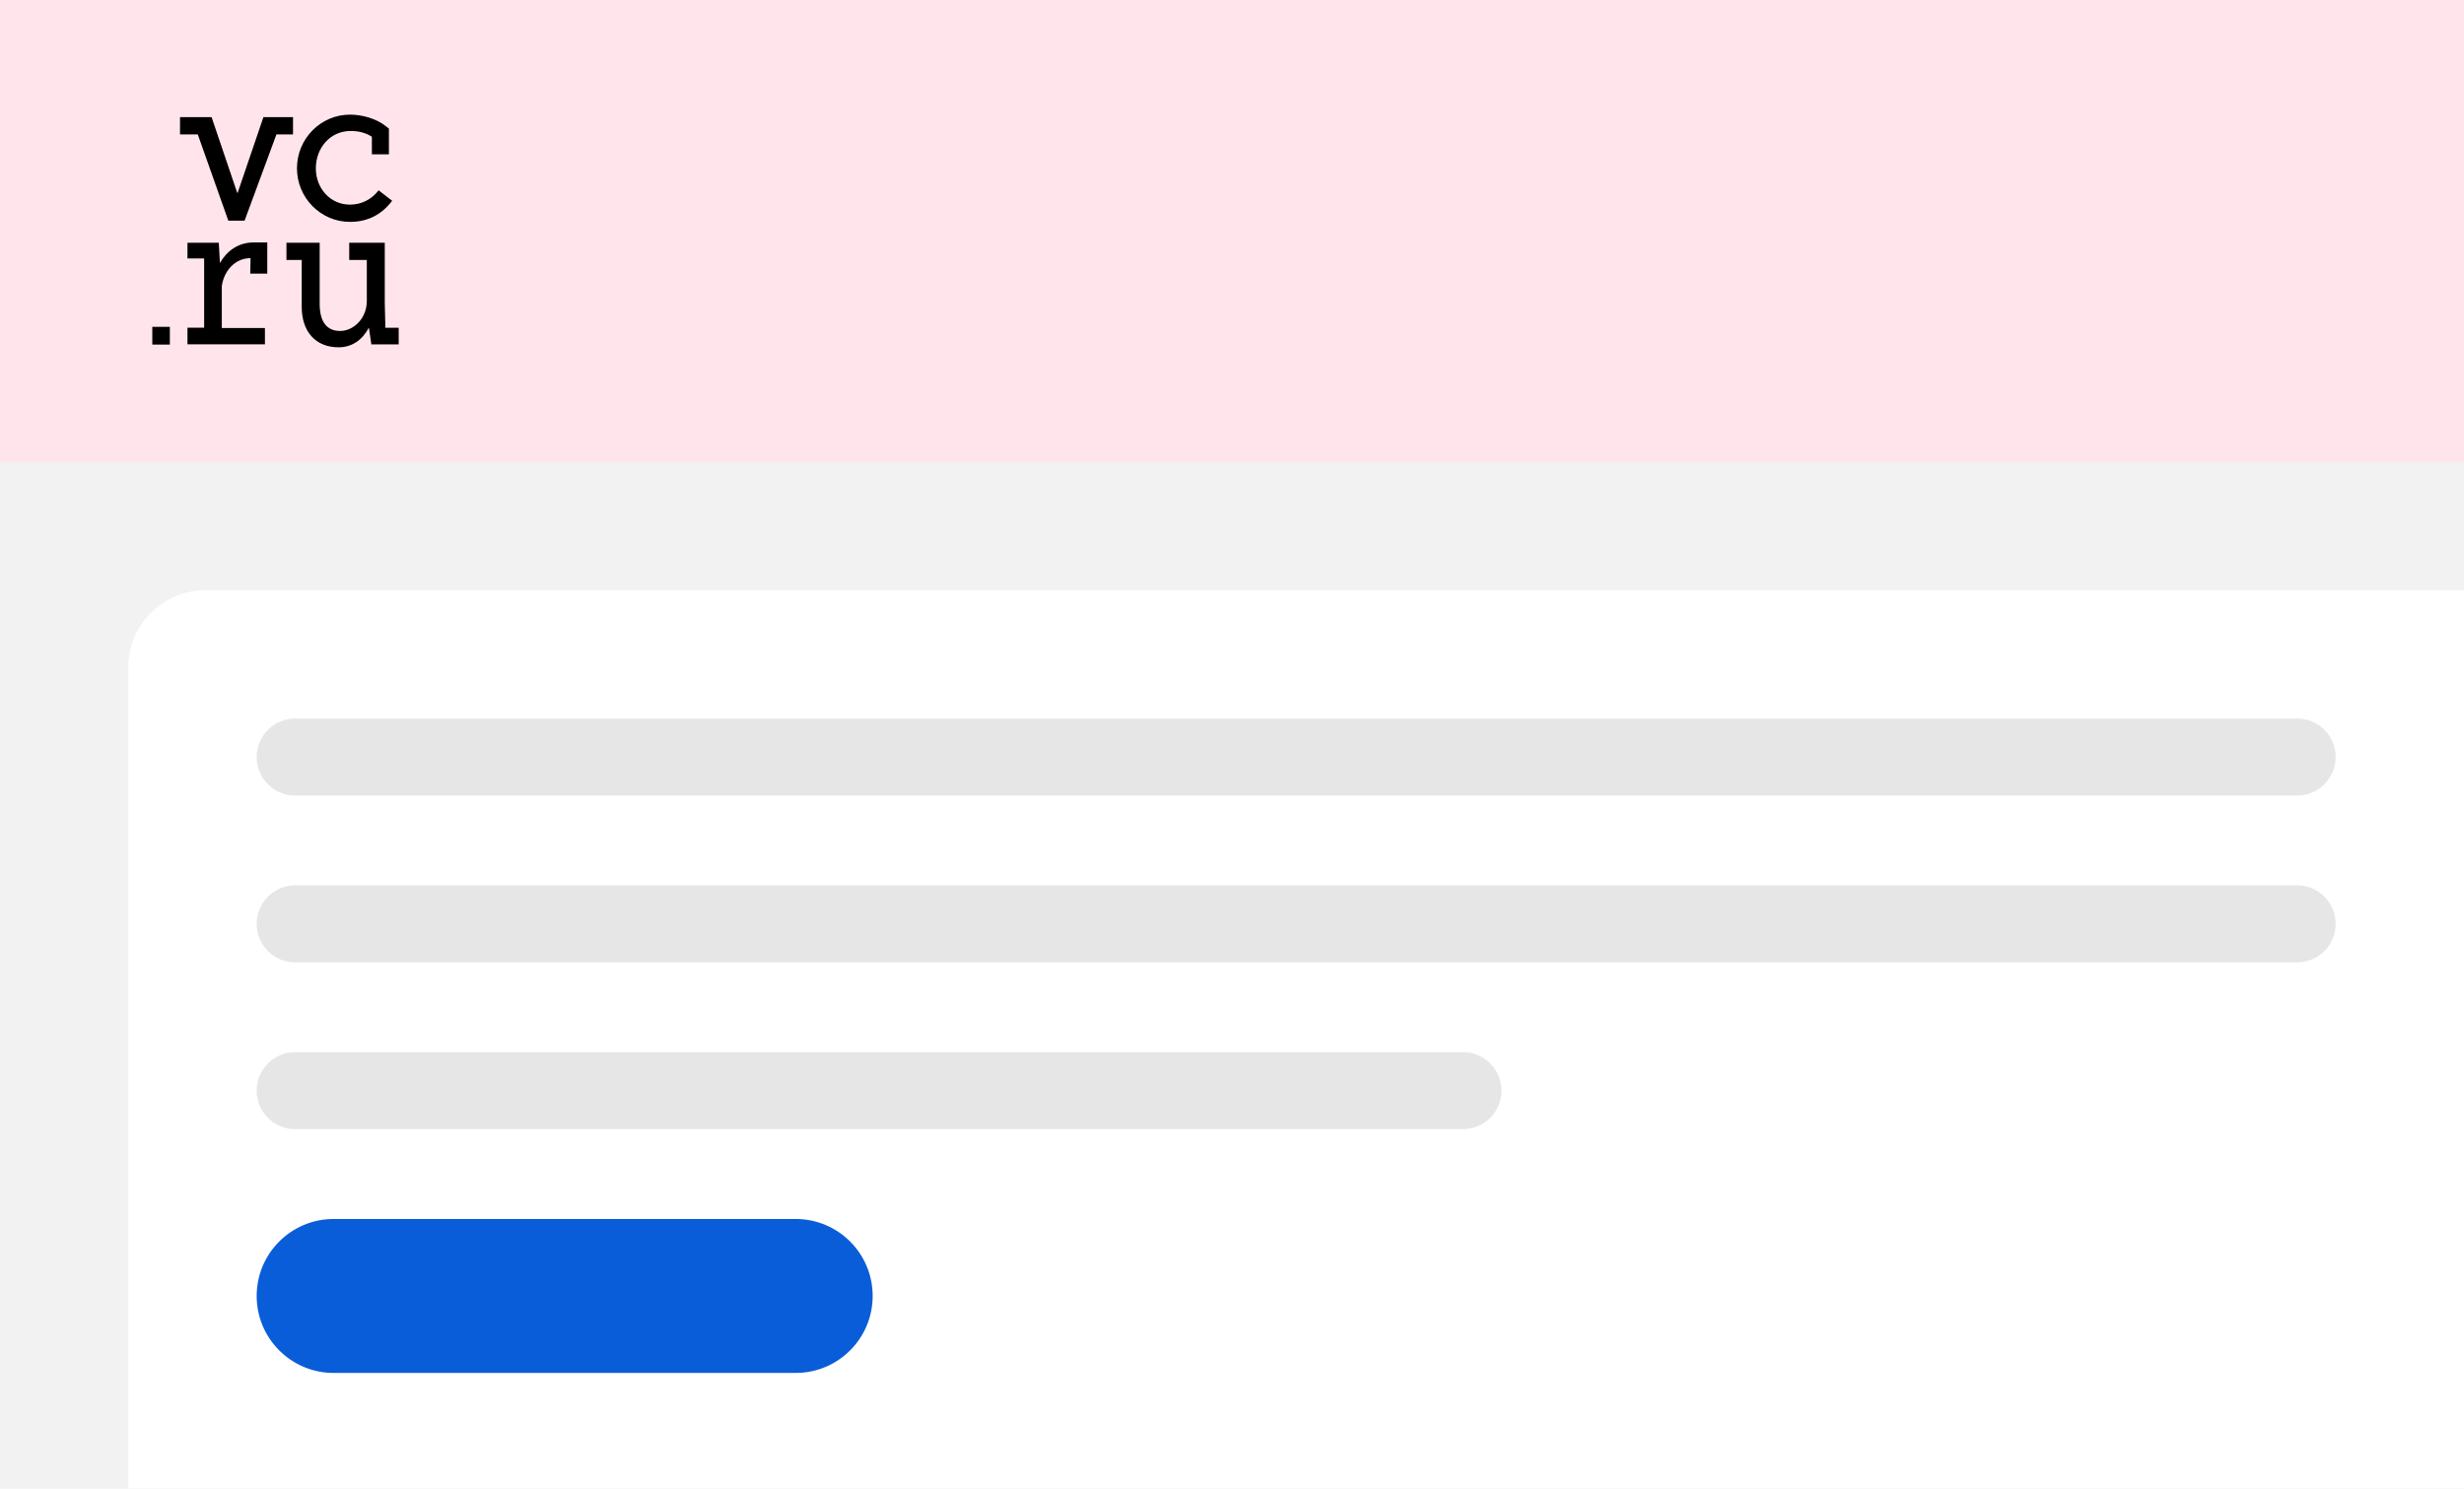
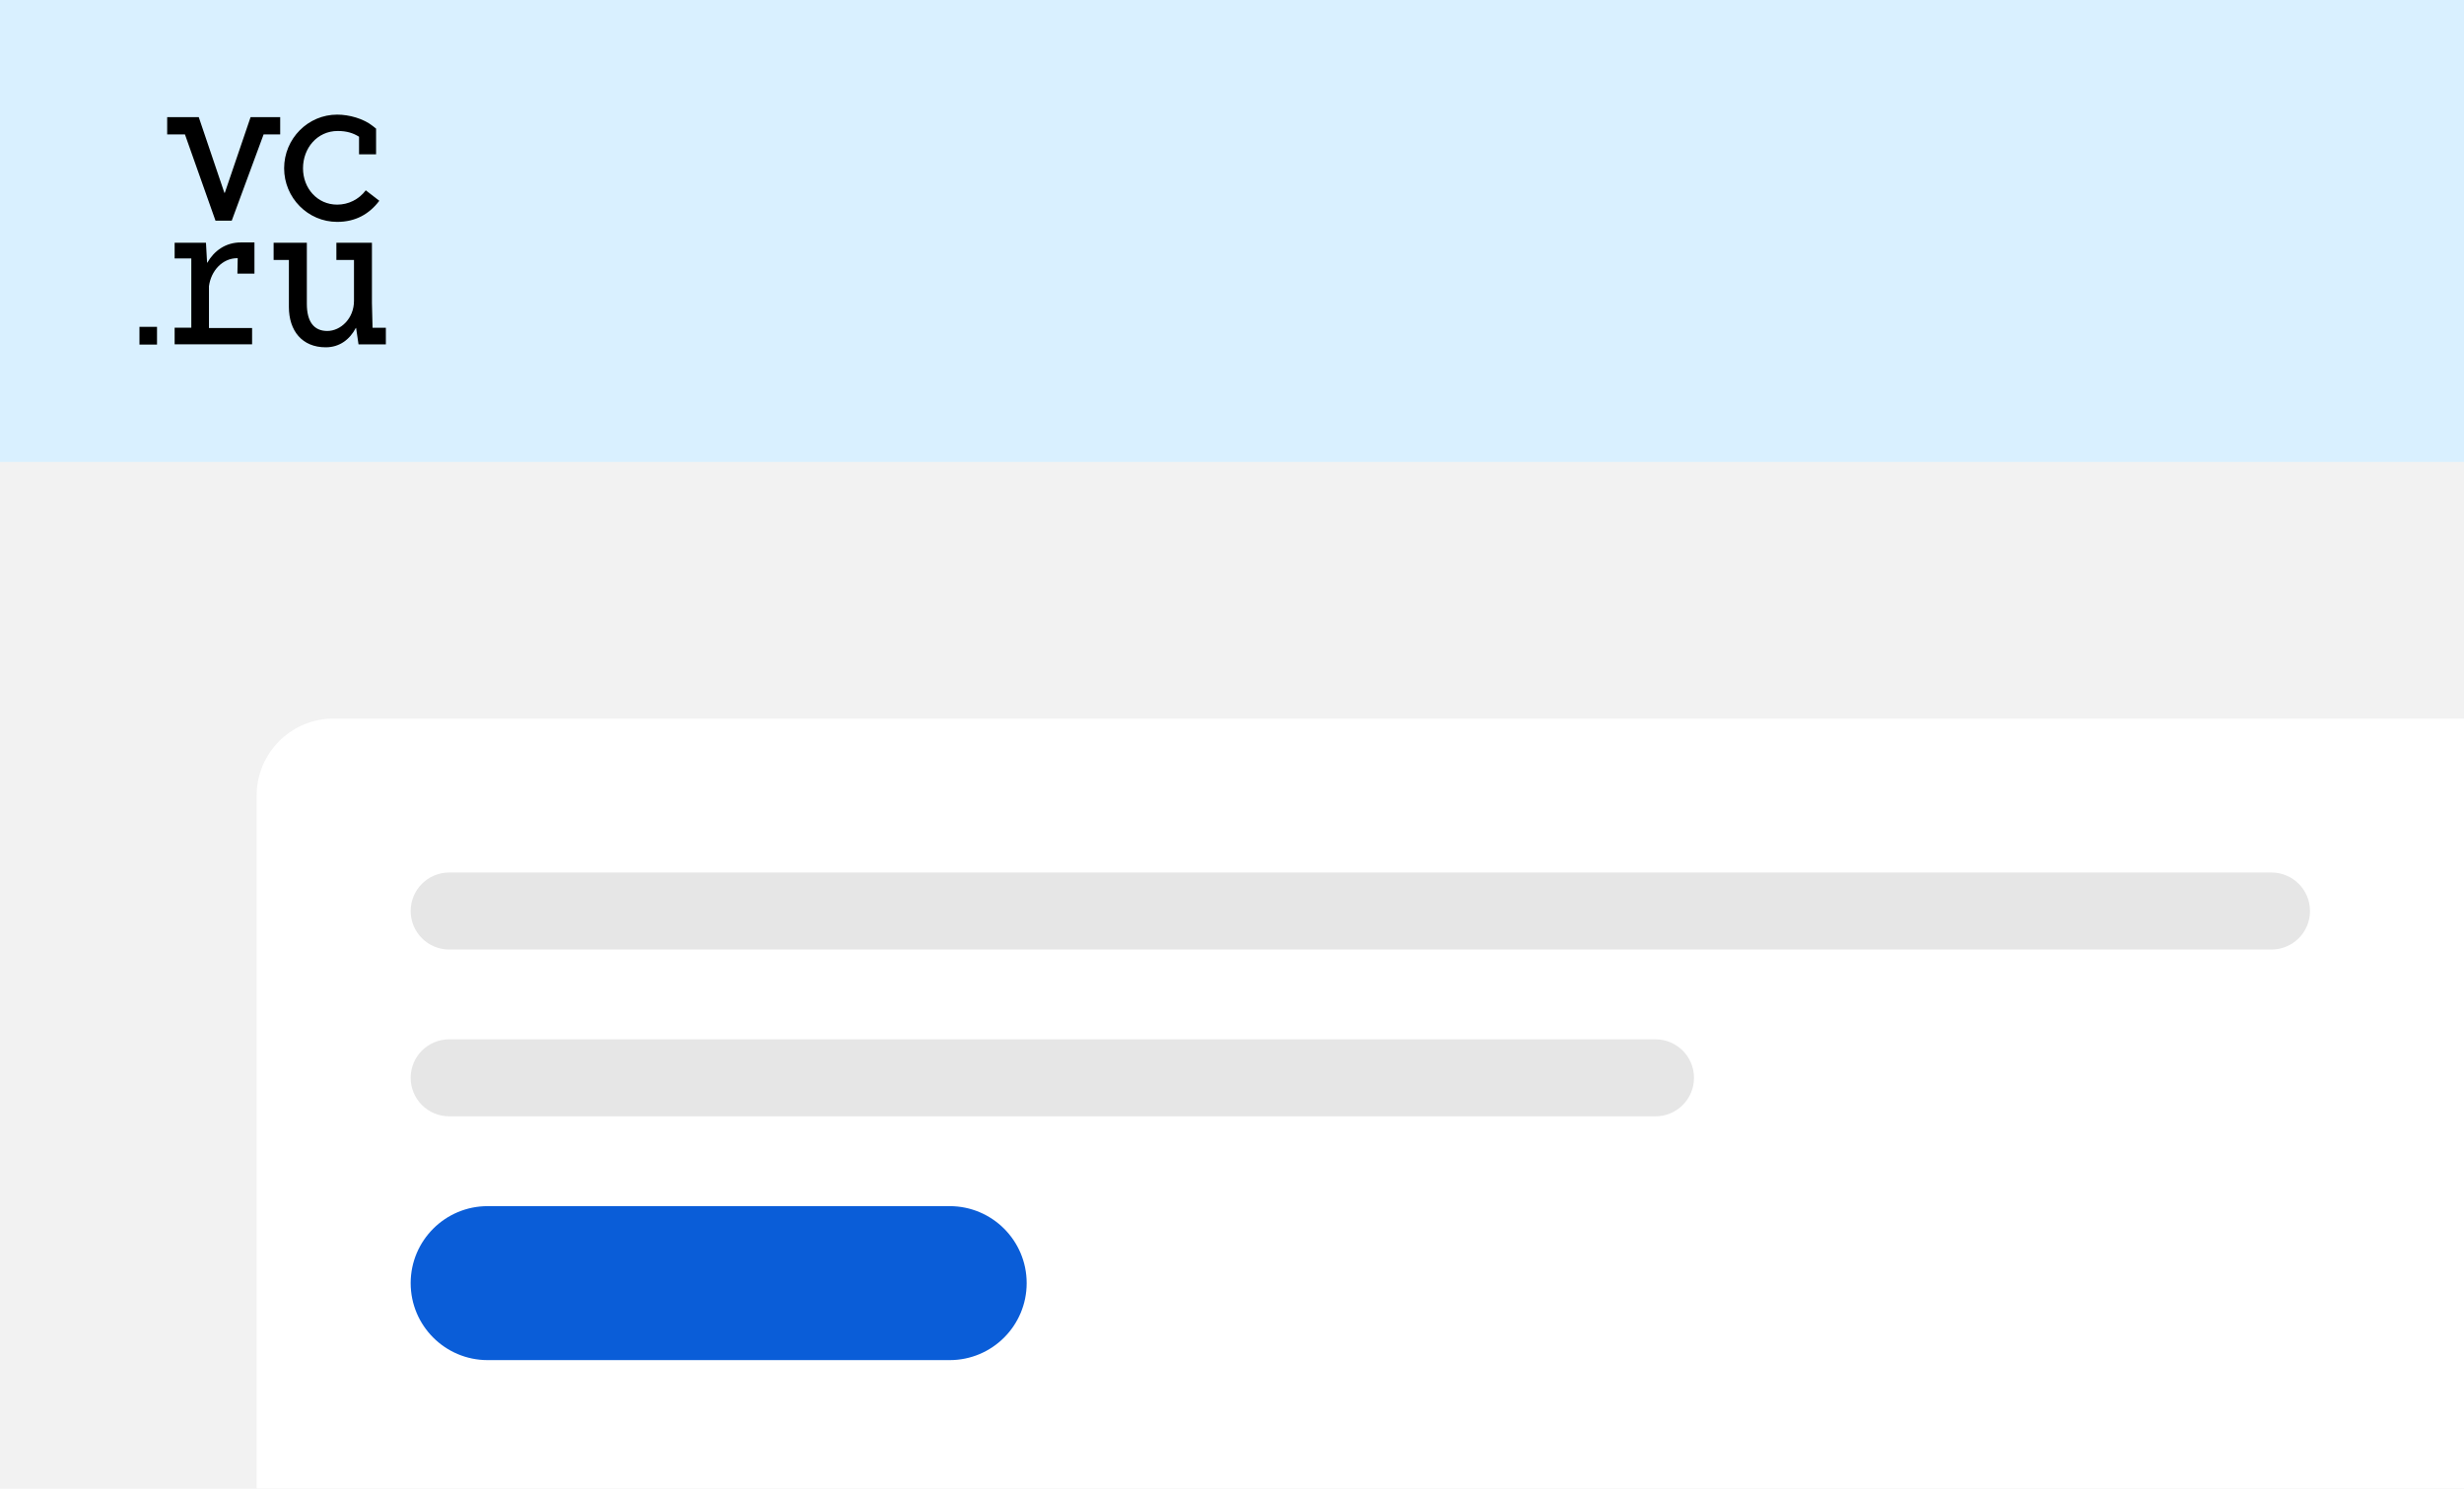
<svg xmlns="http://www.w3.org/2000/svg" width="192" height="116" viewBox="0 0 192 116" fill="none">
-   <g clip-path="url(#clip0_36062_20887)">
+   <g clip-path="url(#clip0_36790_93633)">
    <rect data-token="--theme-color-background-content" width="192" height="116" fill="white" />
-     <path data-token="--theme-color-background" d="M0 8C0 3.582 3.582 0 8 0H192V116H0V8Z" fill="#F2F2F2" />
-     <path data-token="--theme-color-brand-header" d="M0 0H192V36H0V0Z" fill="#FFE5EB" />
-     <path data-token="--theme-color-text-primary" d="M27.273 17.292C28.696 17.292 29.767 16.692 30.557 15.648L29.502 14.833C28.966 15.542 28.155 15.948 27.273 15.948C25.729 15.948 24.611 14.676 24.611 13.114C24.611 11.552 25.711 10.208 27.317 10.208C28.032 10.208 28.536 10.378 28.977 10.655V12.028H30.305V10.025L30.051 9.823C29.321 9.241 28.205 8.933 27.273 8.933C24.994 8.933 23.14 10.809 23.14 13.114C23.14 15.417 24.994 17.292 27.273 17.292ZM30.03 25.539L29.982 23.614V18.918H27.212V20.262H28.583V23.449C28.583 24.822 27.546 25.794 26.501 25.794C25.456 25.794 24.91 25.061 24.91 23.688V18.918H22.321V20.262H23.511V23.922C23.511 25.784 24.542 27.067 26.383 27.067C27.441 27.067 28.247 26.474 28.727 25.558H28.748L28.937 26.838H31.067V25.542H30.03V25.539ZM22.833 9.13H20.526L18.517 15.029H18.485L16.488 9.13H14.027V10.474H15.411L17.792 17.199H19.058V17.197L21.541 10.474H22.833V9.13ZM11.867 26.855H13.235V25.47H11.867V26.855ZM17.152 20.477H17.136L17.049 18.918H14.608V20.142H15.907V25.539H14.608V26.836H20.644V25.563H17.283V22.307C17.435 21.128 18.31 20.121 19.502 20.121H19.523L19.499 21.327H20.827V18.894H19.777C18.575 18.891 17.682 19.55 17.152 20.477Z" fill-rule="evenodd" clip-rule="evenodd" fill="black" />
-     <path data-token="--theme-color-background-content" d="M10 52C10 48.686 12.686 46 16 46H192V116H10V52Z" fill="white" />
-     <rect data-token="--theme-color-text-primary" opacity="0.1" x="20" y="56" width="162" height="6" rx="3" fill="black" />
-     <rect data-token="--theme-color-text-primary" opacity="0.1" x="20" y="69" width="162" height="6" rx="3" fill="black" />
-     <rect data-token="--theme-color-text-primary" opacity="0.1" x="20" y="82" width="97" height="6" rx="3" fill="black" />
-     <rect data-token="--theme-color-accent" x="20" y="95" width="48" height="12" rx="6" fill="#0A5DD8" />
+     <path data-token="--theme-color-background" d="M0 0H192V116H0V0Z" fill="#F2F2F2" />
+     <path data-token="--theme-color-brand-header" d="M0 0H192V36H0V0Z" fill="#D9F0FF" />
+     <path data-token="--theme-color-text-primary" transform="translate(-1 0)" d="M27.273 17.292C28.696 17.292 29.767 16.692 30.557 15.648L29.502 14.833C28.966 15.542 28.155 15.948 27.273 15.948C25.729 15.948 24.611 14.676 24.611 13.114C24.611 11.552 25.711 10.208 27.317 10.208C28.032 10.208 28.536 10.378 28.977 10.655V12.028H30.305V10.025L30.051 9.823C29.321 9.241 28.205 8.933 27.273 8.933C24.994 8.933 23.14 10.809 23.14 13.114C23.14 15.417 24.994 17.292 27.273 17.292ZM30.03 25.539L29.982 23.614V18.918H27.212V20.262H28.583V23.449C28.583 24.822 27.546 25.794 26.501 25.794C25.456 25.794 24.91 25.061 24.91 23.688V18.918H22.321V20.262H23.511V23.922C23.511 25.784 24.542 27.067 26.383 27.067C27.441 27.067 28.247 26.474 28.727 25.558H28.748L28.937 26.838H31.067V25.542H30.03V25.539ZM22.833 9.13H20.526L18.517 15.029H18.485L16.488 9.13H14.027V10.474H15.411L17.792 17.199H19.058V17.197L21.541 10.474H22.833V9.13ZM11.867 26.855H13.235V25.47H11.867V26.855ZM17.152 20.477H17.136L17.049 18.918H14.608V20.142H15.907V25.539H14.608V26.836H20.644V25.563H17.283V22.307C17.435 21.128 18.31 20.121 19.502 20.121H19.523L19.499 21.327H20.827V18.894H19.777C18.575 18.891 17.682 19.55 17.152 20.477Z" fill-rule="evenodd" clip-rule="evenodd" fill="black" />
+     <path data-token="--theme-color-background-content" d="M20 62C20 58.686 22.686 56 26 56H192V116H20V62Z" fill="white" />
+     <rect data-token="--theme-color-text-primary" opacity="0.1" x="32" y="68" width="148" height="6" rx="3" fill="black" />
+     <rect data-token="--theme-color-text-primary" opacity="0.1" x="32" y="81" width="100" height="6" rx="3" fill="black" />
+     <rect data-token="--theme-color-accent" x="32" y="94" width="48" height="12" rx="6" fill="#0A5DD8" />
  </g>
  <defs>
-     <clipPath id="clip0_36062_20887">
+     <clipPath id="clip0_36790_93633">
      <rect width="192" height="116" fill="white" />
    </clipPath>
  </defs>
</svg>
